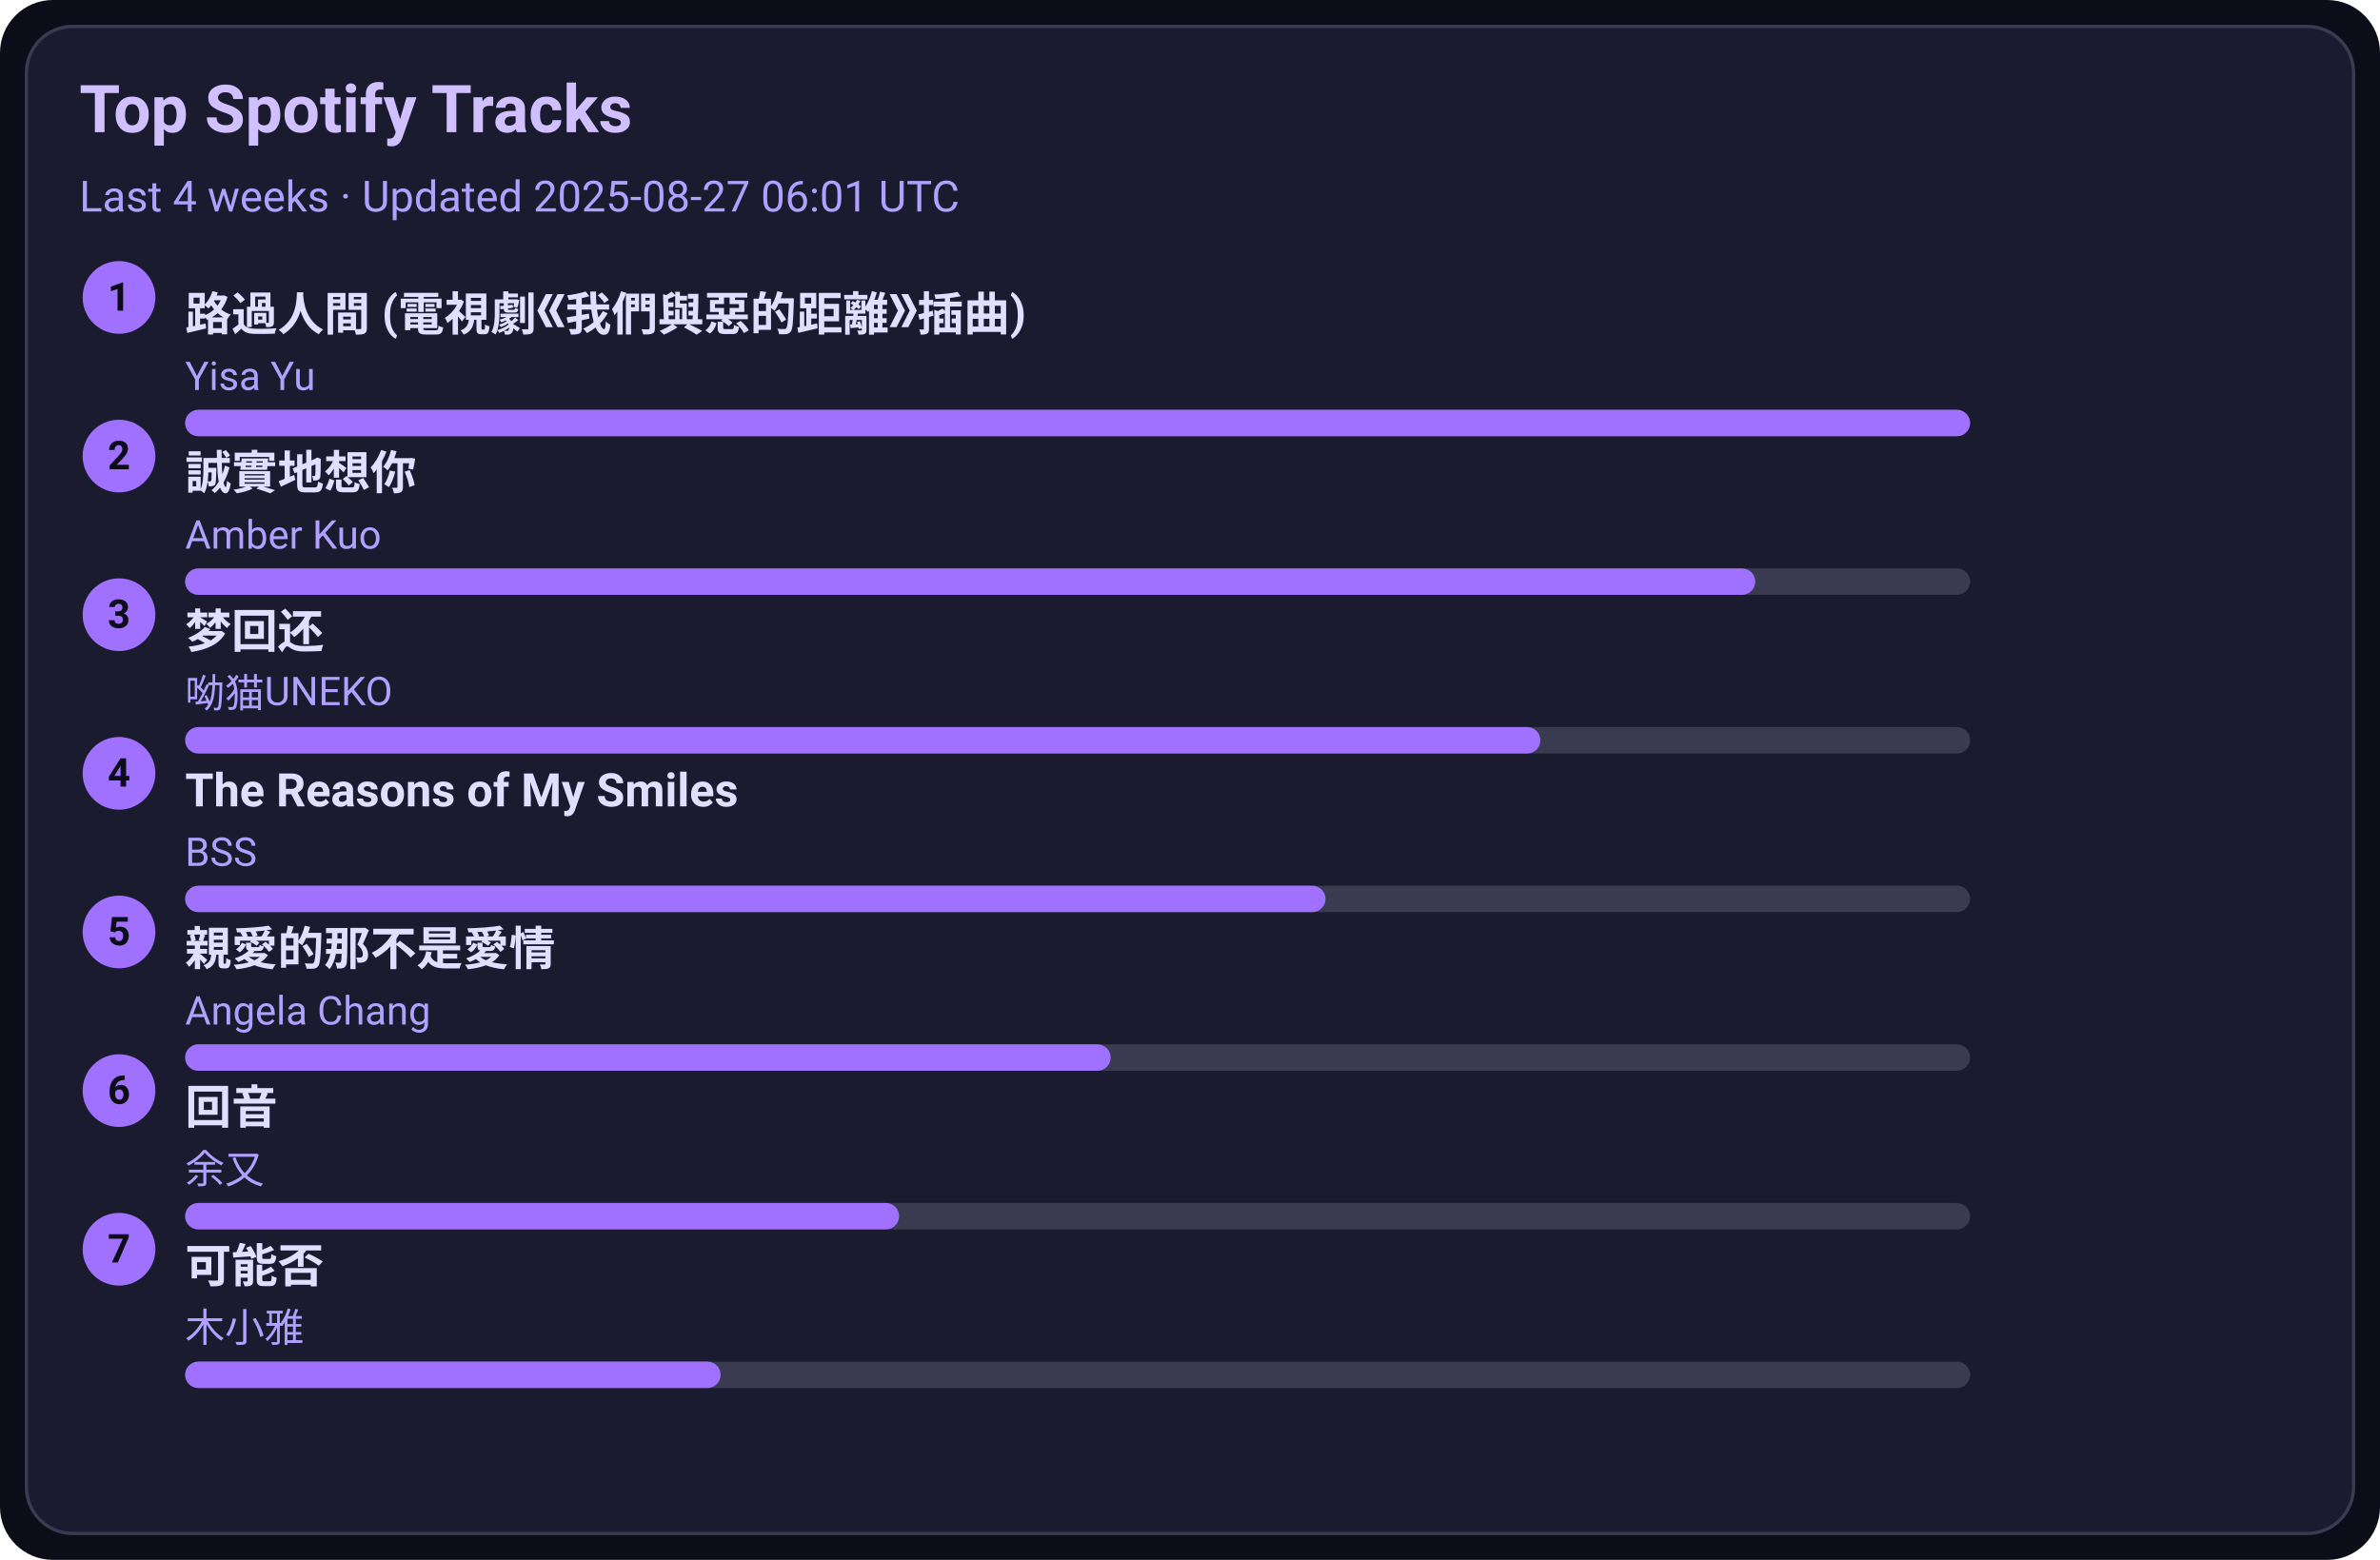
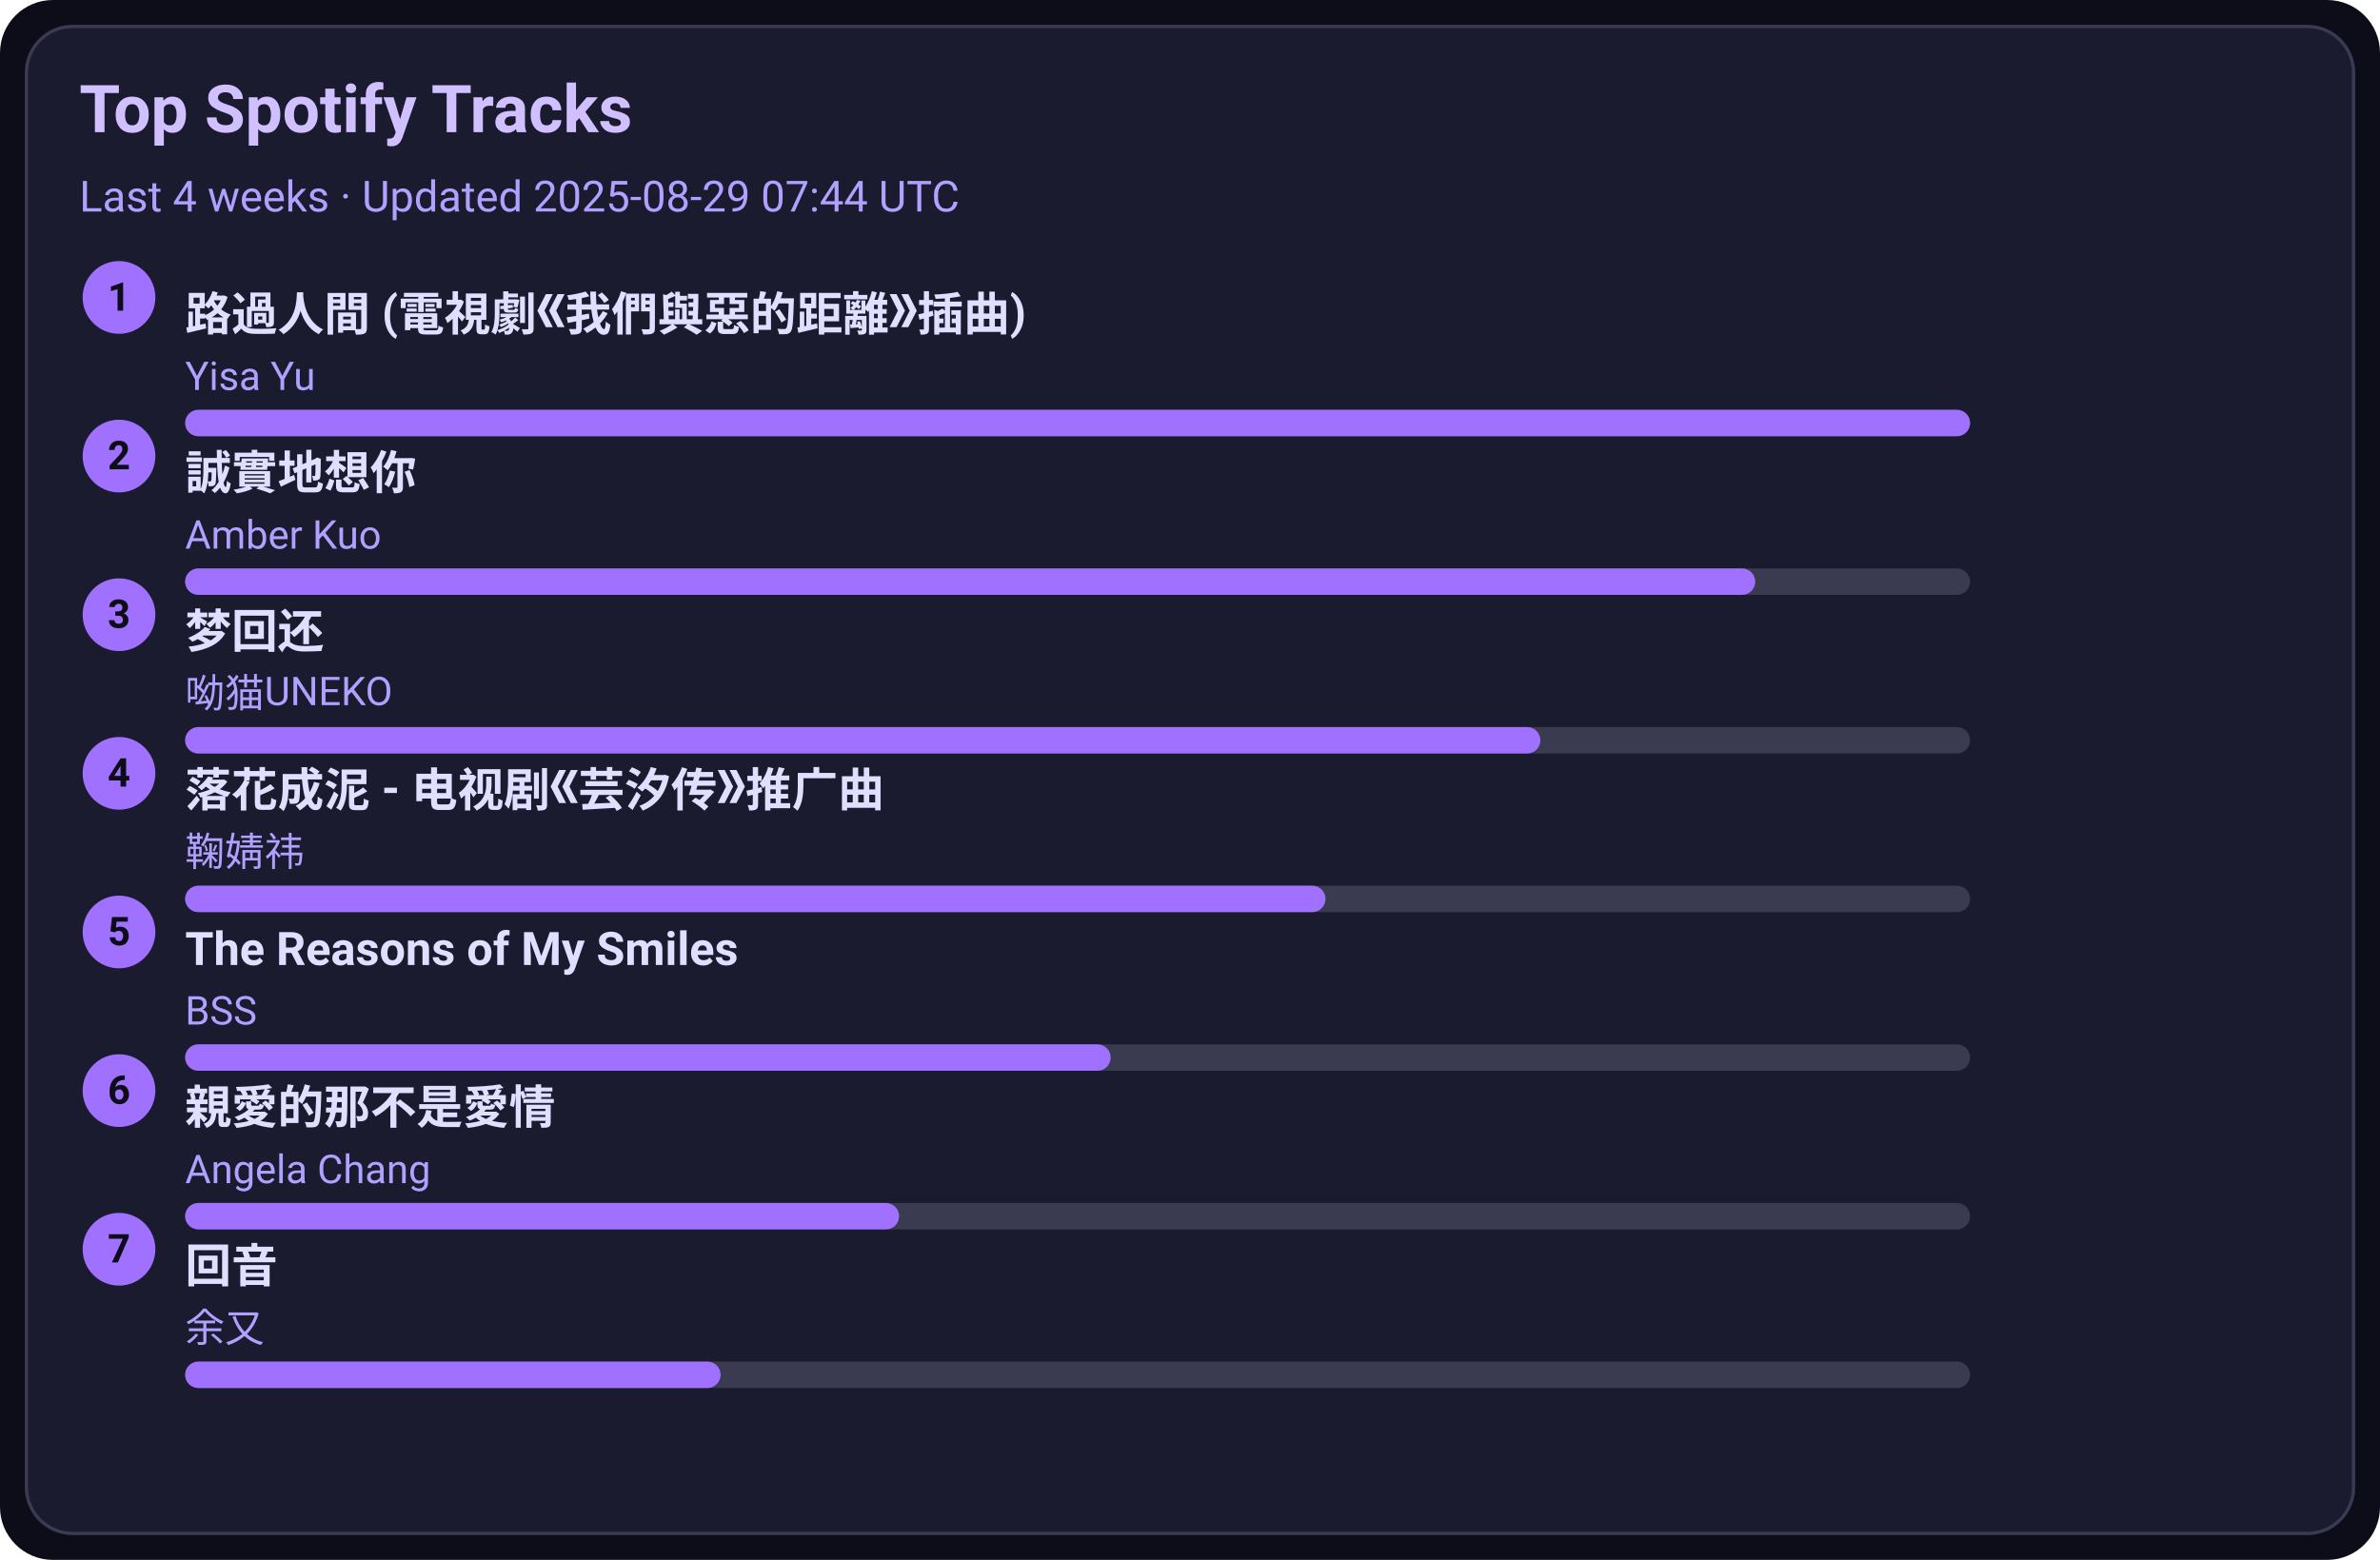
<svg xmlns="http://www.w3.org/2000/svg" width="720" height="472" viewBox="0 0 720 472">
  <style>text{font-family:-apple-system,BlinkMacSystemFont,Segoe UI,Roboto,Ubuntu,Helvetica Neue,Arial,Noto Sans,sans-serif}</style>
  <rect width="720" height="472" rx="16" fill="#0d0d1a" />
  <rect x="8" y="8" width="704" height="456" rx="14" fill="#1b1b2f" stroke="#3a3a50" />
  <text x="24" y="40" font-size="20" fill="#d0c0ff" font-weight="600">Top Spotify Tracks</text>
-   <text x="24" y="64" font-size="13" fill="#b0a0ff">Last 4 weeks · Updated 2025-08-27 06:01 UTC</text>
+   <text x="24" y="64" font-size="13" fill="#b0a0ff">Last 4 weeks · Updated 2025-08-29 07:44 UTC</text>
  <circle cx="36" cy="90" r="11" fill="#a070ff" />
  <text x="36" y="94" text-anchor="middle" font-size="12" fill="#0d0d1a" font-weight="700">1</text>
  <a href="https://open.spotify.com/track/1ZSleGniKMWNrWvK5cGALO" target="_blank" rel="noopener noreferrer">
    <text x="56" y="100" font-size="14" fill="#e0dfff" font-weight="600">路過人間 (電視劇《我們與惡的距離》插曲)</text>
  </a>
  <text x="56" y="118" font-size="12" fill="#b0a0ff">Yisa Yu</text>
  <rect x="56" y="124" width="540" height="8" rx="4" fill="#3a3a50" />
  <rect x="56" y="124" width="540" height="8" rx="4" fill="#a070ff" />
  <circle cx="36" cy="138" r="11" fill="#a070ff" />
  <text x="36" y="142" text-anchor="middle" font-size="12" fill="#0d0d1a" font-weight="700">2</text>
  <a href="https://open.spotify.com/track/1SPZzj8QzOwZoAGKXMGLGJ" target="_blank" rel="noopener noreferrer">
    <text x="56" y="148" font-size="14" fill="#e0dfff" font-weight="600">誠實地想你</text>
  </a>
  <text x="56" y="166" font-size="12" fill="#b0a0ff">Amber Kuo</text>
  <rect x="56" y="172" width="540" height="8" rx="4" fill="#3a3a50" />
  <rect x="56" y="172" width="475" height="8" rx="4" fill="#a070ff" />
  <circle cx="36" cy="186" r="11" fill="#a070ff" />
  <text x="36" y="190" text-anchor="middle" font-size="12" fill="#0d0d1a" font-weight="700">3</text>
  <a href="https://open.spotify.com/track/6jTK3YxlFysC8g0Ye9tbPK" target="_blank" rel="noopener noreferrer">
    <text x="56" y="196" font-size="14" fill="#e0dfff" font-weight="600">梦回还</text>
  </a>
  <text x="56" y="214" font-size="12" fill="#b0a0ff">呦猫UNEKO</text>
  <rect x="56" y="220" width="540" height="8" rx="4" fill="#3a3a50" />
  <rect x="56" y="220" width="410" height="8" rx="4" fill="#a070ff" />
  <circle cx="36" cy="234" r="11" fill="#a070ff" />
  <text x="36" y="238" text-anchor="middle" font-size="12" fill="#0d0d1a" font-weight="700">4</text>
-   <a href="https://open.spotify.com/track/1amowbJ9HHFFSFdg2ubM7G" target="_blank" rel="noopener noreferrer">
-     <text x="56" y="244" font-size="14" fill="#e0dfff" font-weight="600">The Reasons of My Smiles</text>
+   <a href="https://open.spotify.com/track/3kOZsJz3crGIWWHeoCNa0O" target="_blank" rel="noopener noreferrer">
+     <text x="56" y="244" font-size="14" fill="#e0dfff" font-weight="600">落花成泥 - 电视剧《芸汐传》推广曲</text>
  </a>
-   <text x="56" y="262" font-size="12" fill="#b0a0ff">BSS</text>
+   <text x="56" y="262" font-size="12" fill="#b0a0ff">鞠婧祎</text>
  <rect x="56" y="268" width="540" height="8" rx="4" fill="#3a3a50" />
  <rect x="56" y="268" width="345" height="8" rx="4" fill="#a070ff" />
  <circle cx="36" cy="282" r="11" fill="#a070ff" />
  <text x="36" y="286" text-anchor="middle" font-size="12" fill="#0d0d1a" font-weight="700">5</text>
-   <a href="https://open.spotify.com/track/1MAv2SJPGVVDHyFlhflmYR" target="_blank" rel="noopener noreferrer">
-     <text x="56" y="292" font-size="14" fill="#e0dfff" font-weight="600">親愛的那不是愛情</text>
+   <a href="https://open.spotify.com/track/1amowbJ9HHFFSFdg2ubM7G" target="_blank" rel="noopener noreferrer">
+     <text x="56" y="292" font-size="14" fill="#e0dfff" font-weight="600">The Reasons of My Smiles</text>
  </a>
-   <text x="56" y="310" font-size="12" fill="#b0a0ff">Angela Chang</text>
+   <text x="56" y="310" font-size="12" fill="#b0a0ff">BSS</text>
  <rect x="56" y="316" width="540" height="8" rx="4" fill="#3a3a50" />
  <rect x="56" y="316" width="280" height="8" rx="4" fill="#a070ff" />
  <circle cx="36" cy="330" r="11" fill="#a070ff" />
  <text x="36" y="334" text-anchor="middle" font-size="12" fill="#0d0d1a" font-weight="700">6</text>
-   <a href="https://open.spotify.com/track/1K30lsrpvTR0ytSICU2Z3X" target="_blank" rel="noopener noreferrer">
-     <text x="56" y="340" font-size="14" fill="#e0dfff" font-weight="600">回音</text>
+   <a href="https://open.spotify.com/track/1MAv2SJPGVVDHyFlhflmYR" target="_blank" rel="noopener noreferrer">
+     <text x="56" y="340" font-size="14" fill="#e0dfff" font-weight="600">親愛的那不是愛情</text>
  </a>
-   <text x="56" y="358" font-size="12" fill="#b0a0ff">余又</text>
+   <text x="56" y="358" font-size="12" fill="#b0a0ff">Angela Chang</text>
  <rect x="56" y="364" width="540" height="8" rx="4" fill="#3a3a50" />
  <rect x="56" y="364" width="216" height="8" rx="4" fill="#a070ff" />
  <circle cx="36" cy="378" r="11" fill="#a070ff" />
  <text x="36" y="382" text-anchor="middle" font-size="12" fill="#0d0d1a" font-weight="700">7</text>
-   <a href="https://open.spotify.com/track/1MftvvUAxzIm1ZnLQyEdr7" target="_blank" rel="noopener noreferrer">
-     <text x="56" y="388" font-size="14" fill="#e0dfff" font-weight="600">可能否</text>
+   <a href="https://open.spotify.com/track/1K30lsrpvTR0ytSICU2Z3X" target="_blank" rel="noopener noreferrer">
+     <text x="56" y="388" font-size="14" fill="#e0dfff" font-weight="600">回音</text>
  </a>
-   <text x="56" y="406" font-size="12" fill="#b0a0ff">木小雅</text>
+   <text x="56" y="406" font-size="12" fill="#b0a0ff">余又</text>
  <rect x="56" y="412" width="540" height="8" rx="4" fill="#3a3a50" />
  <rect x="56" y="412" width="162" height="8" rx="4" fill="#a070ff" />
</svg>
